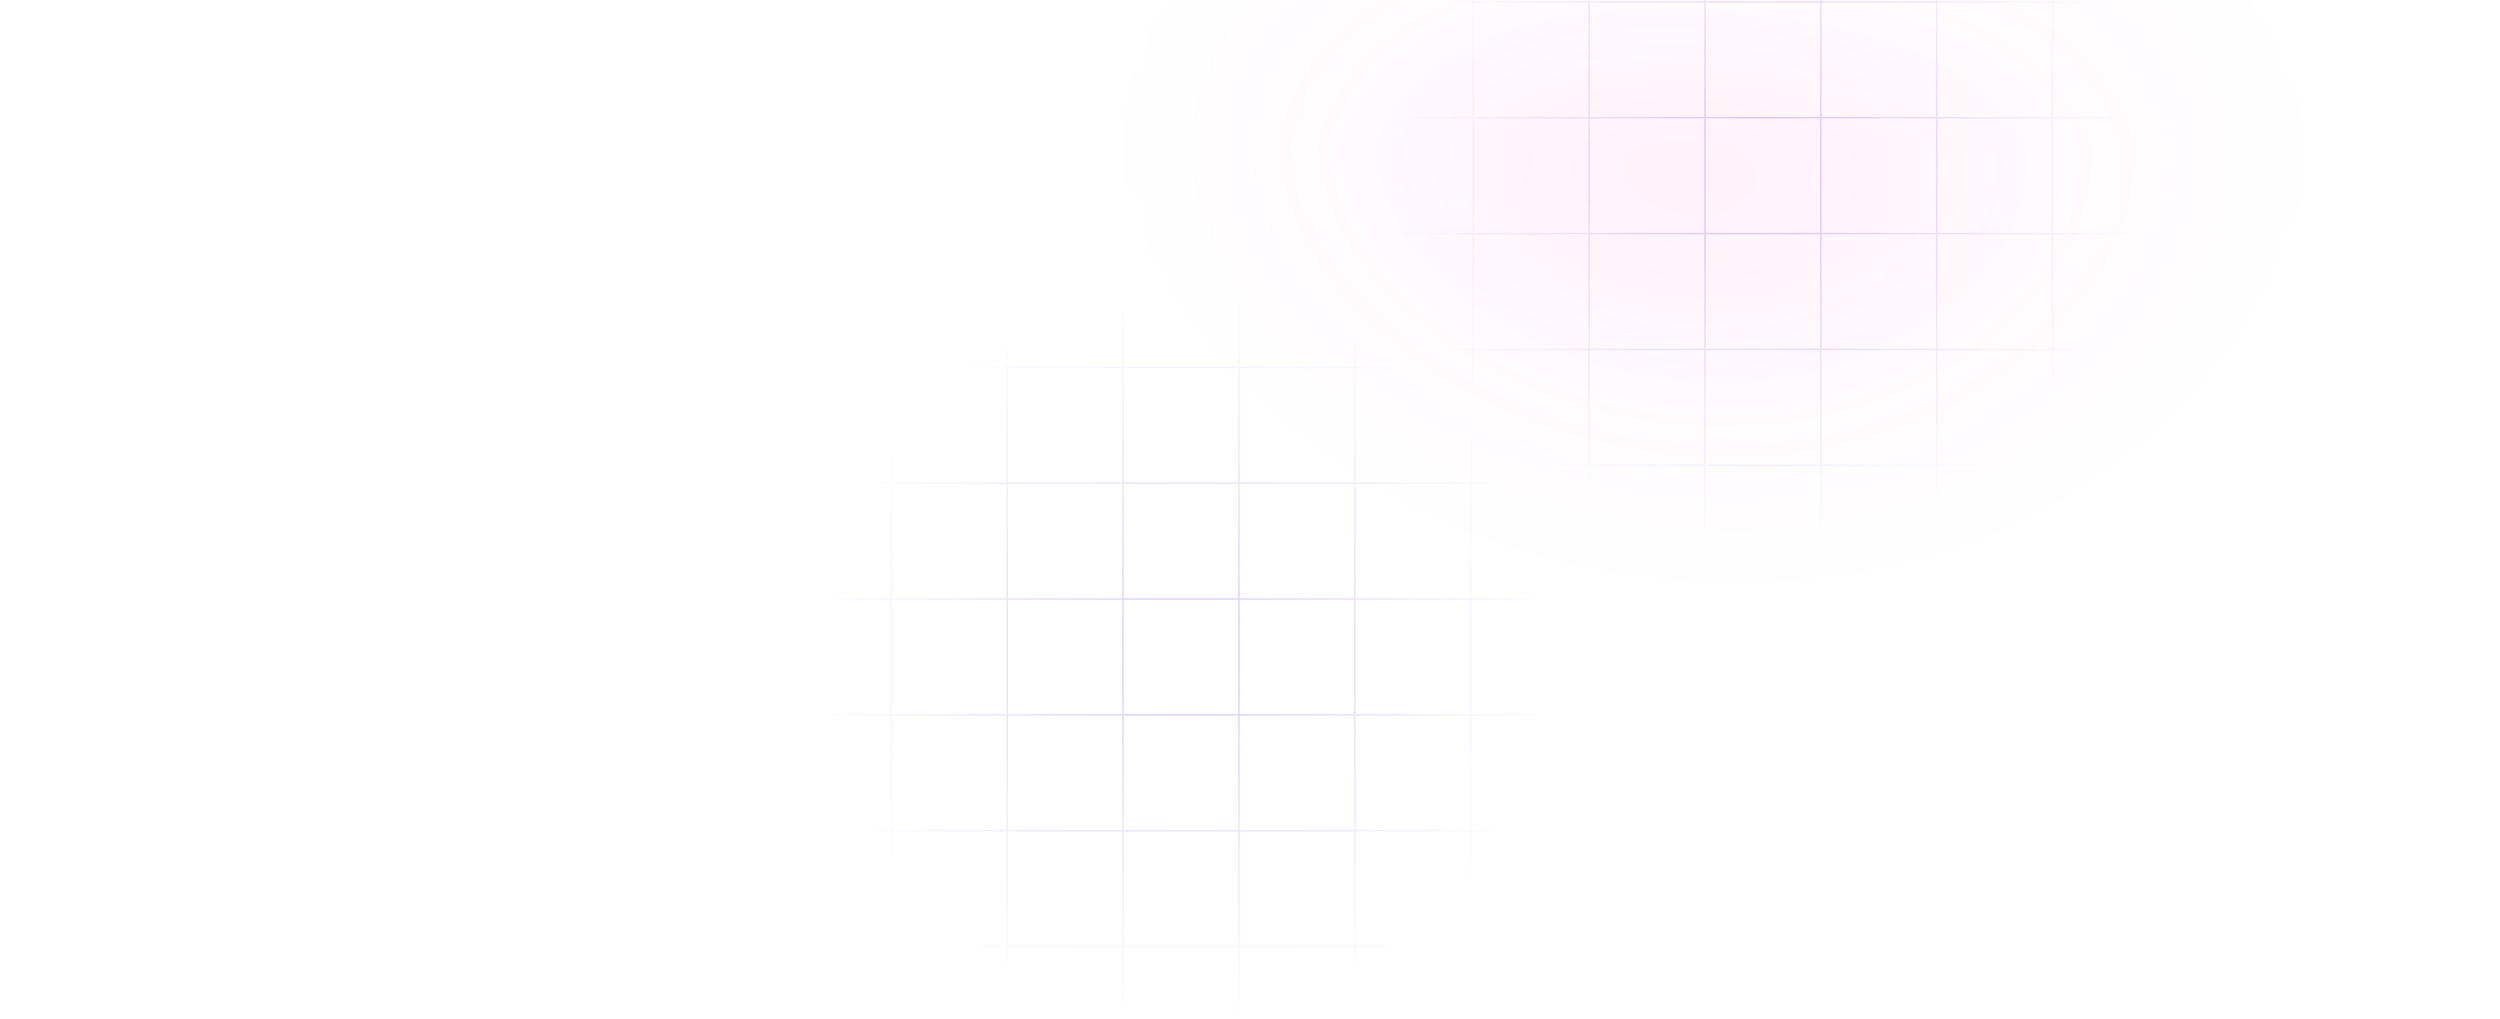
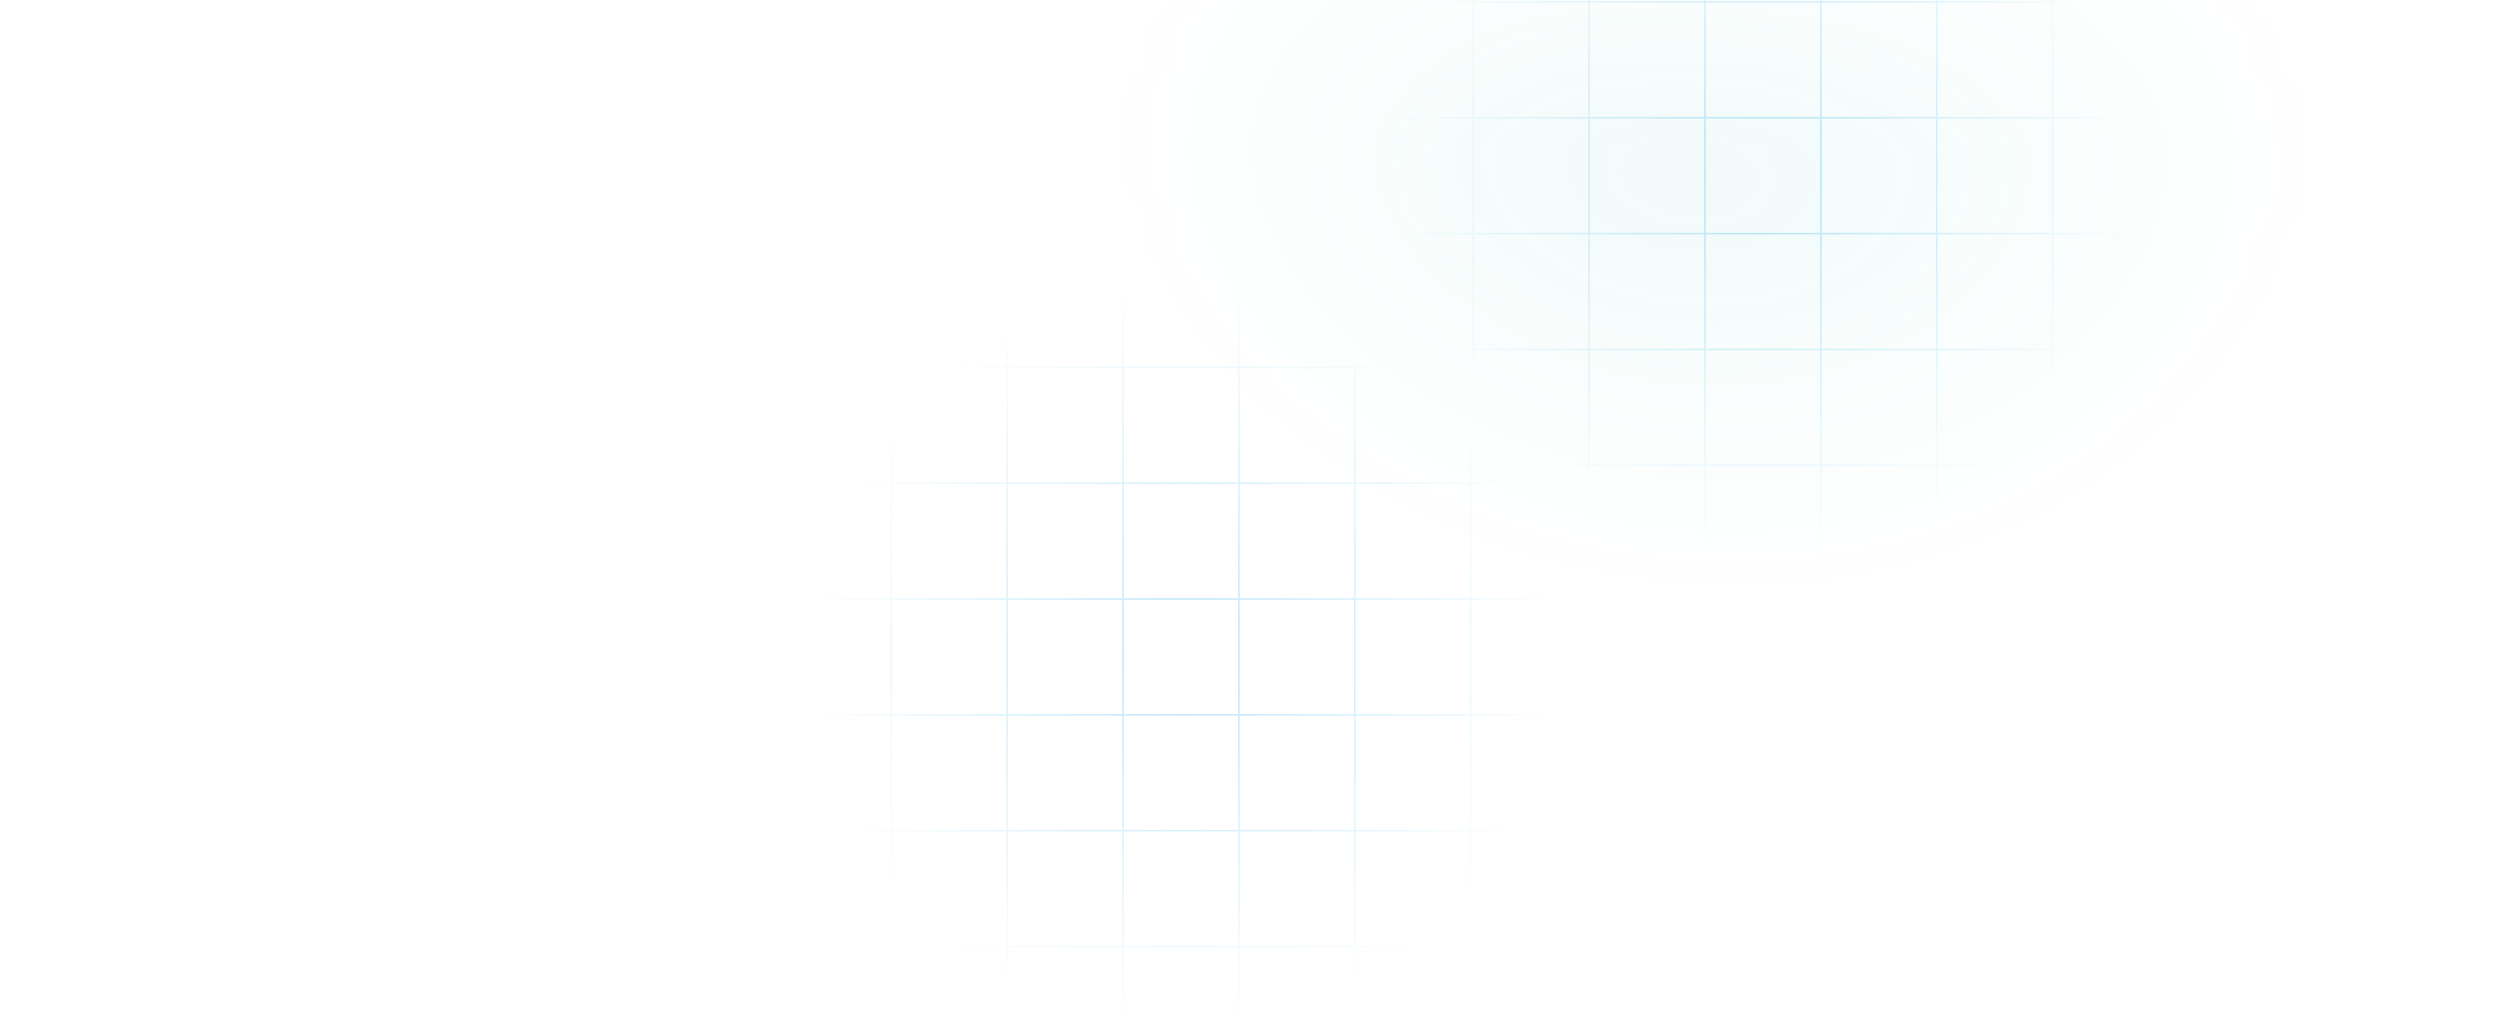
<svg xmlns="http://www.w3.org/2000/svg" fill="none" viewBox="0 147.552 1589.484 647.448" style="max-height: 500px" width="1589.484" height="647.448">
  <mask height="795" width="1572" y="0" x="0" maskUnits="userSpaceOnUse" style="mask-type:alpha" id="mask0_340_660">
    <rect fill="#D9D9D9" height="795" width="1572" />
  </mask>
  <g mask="url(#mask0_340_660)">
    <path fill="url(#paint0_radial_340_660)" d="M862.574 -54.912V0.955L808.953 0.955L808.953 1.955L862.574 1.955V74.609H808.953L808.953 75.609H862.574V148.264H808.953L808.953 149.264H862.574V221.918H808.953L808.953 222.918H862.574V295.572H808.953L808.953 296.572H862.574V369.227H808.953L808.953 370.227H862.574V442.881H808.953L808.953 443.881H862.574V516.535H808.953L808.953 517.535H862.574V573.404H863.574V517.535H936.23V573.404H937.23V517.535H1009.88V573.404H1010.88V517.535H1083.53V573.404H1084.53V517.535L1157.19 517.535V573.404H1158.19V517.535H1230.85V573.404H1231.85V517.535H1304.5V573.404H1305.5V517.535H1378.15V573.404H1379.15V517.535H1437.27V516.535H1379.15V443.881H1437.27V442.881H1379.15V370.227H1437.27V369.227H1379.15V296.572H1437.27V295.572H1379.15V222.918H1437.27V221.918H1379.15V149.264H1437.27V148.264H1379.15V75.609H1437.27V74.609H1379.15V1.955L1437.27 1.955V0.955L1379.15 0.955V-54.912H1378.15V0.955H1305.5V-54.912H1304.5V0.955L1231.85 0.955V-54.912H1230.85V0.955L1158.19 0.955V-54.912H1157.19V0.955L1084.53 0.955V-54.912H1083.53V0.955L1010.88 0.955V-54.912H1009.88V0.955L937.23 0.955V-54.912H936.23V0.955H863.574V-54.912H862.574ZM1378.15 516.535V443.881H1305.5V516.535H1378.15ZM1304.5 516.535V443.881H1231.85V516.535H1304.5ZM1230.85 516.535V443.881H1158.19V516.535H1230.85ZM1157.19 516.535V443.881H1084.53V516.535L1157.19 516.535ZM1083.53 516.535V443.881H1010.88V516.535H1083.53ZM1009.88 516.535V443.881H937.23V516.535H1009.88ZM936.23 516.535V443.881H863.574V516.535H936.23ZM936.23 442.881H863.574V370.227H936.23V442.881ZM1009.88 442.881H937.23V370.227H1009.88V442.881ZM1083.53 442.881H1010.88V370.227H1083.53V442.881ZM1157.19 442.881H1084.53V370.227H1157.19V442.881ZM1230.85 442.881H1158.19V370.227H1230.85V442.881ZM1304.5 442.881H1231.85V370.227H1304.5V442.881ZM1378.15 442.881H1305.5V370.227H1378.15V442.881ZM1378.15 369.227V296.572H1305.5V369.227H1378.15ZM1304.5 369.227V296.572H1231.85V369.227H1304.5ZM1230.85 369.227V296.572H1158.19V369.227H1230.85ZM1157.19 369.227V296.572H1084.53V369.227H1157.19ZM1083.53 369.227V296.572H1010.88V369.227H1083.53ZM1009.88 369.227V296.572H937.23V369.227H1009.88ZM936.23 369.227V296.572H863.574V369.227H936.23ZM936.23 295.572H863.574V222.918H936.23V295.572ZM1009.88 295.572H937.23V222.918H1009.88V295.572ZM1083.53 295.572H1010.88V222.918H1083.53V295.572ZM1157.19 295.572H1084.53V222.918H1157.19V295.572ZM1230.85 295.572H1158.19V222.918H1230.85V295.572ZM1304.5 295.572H1231.85V222.918H1304.5V295.572ZM1378.15 295.572H1305.5V222.918H1378.15V295.572ZM1378.15 221.918V149.264H1305.5V221.918H1378.15ZM1304.5 221.918V149.264L1231.85 149.264V221.918H1304.5ZM1230.85 221.918V149.264H1158.19V221.918H1230.85ZM1157.19 221.918V149.264H1084.53V221.918H1157.19ZM1083.53 221.918V149.264H1010.88V221.918H1083.53ZM1009.88 221.918V149.264L937.23 149.264V221.918H1009.88ZM936.23 221.918V149.264H863.574V221.918H936.23ZM936.23 148.264H863.574V75.609H936.23V148.264ZM1009.88 148.264L937.23 148.264V75.609L1009.88 75.609V148.264ZM1083.53 148.264H1010.88V75.609H1083.53V148.264ZM1157.19 148.264H1084.53V75.609H1157.19V148.264ZM1230.85 148.264H1158.19V75.609H1230.85V148.264ZM1304.5 148.264L1231.85 148.264V75.609L1304.5 75.609V148.264ZM1378.15 148.264H1305.5V75.609H1378.15V148.264ZM1378.15 74.609V1.955H1305.5V74.609H1378.15ZM1304.5 74.609V1.955L1231.85 1.955V74.609L1304.5 74.609ZM1230.85 74.609V1.955L1158.19 1.955V74.609H1230.85ZM1157.19 74.609V1.955L1084.53 1.955V74.609H1157.19ZM1083.53 74.609V1.955L1010.88 1.955V74.609H1083.53ZM1009.88 74.609V1.955L937.23 1.955V74.609L1009.88 74.609ZM936.23 74.609V1.955H863.574V74.609H936.23Z" clip-rule="evenodd" fill-rule="evenodd" />
    <path fill="url(#paint1_radial_340_660)" d="M492.574 251.088V306.955L438.953 306.955L438.953 307.955L492.574 307.955V380.609H438.953L438.953 381.609H492.574V454.264H438.953L438.953 455.264H492.574V527.918H438.953L438.953 528.918H492.574V601.572H438.953L438.953 602.572H492.574V675.227H438.953L438.953 676.227H492.574V748.881H438.953L438.953 749.881H492.574V822.535H438.953L438.953 823.535H492.574V879.404H493.574V823.535H566.23V879.404H567.23V823.535H639.878V879.404H640.878V823.535H713.535V879.404H714.535V823.535L787.191 823.535V879.404H788.191V823.535H860.847V879.404H861.847V823.535H934.496V879.404H935.496V823.535H1008.15V879.404H1009.15V823.535H1067.27V822.535H1009.15V749.881H1067.27V748.881H1009.15V676.227H1067.27V675.227H1009.15V602.572H1067.27V601.572H1009.15V528.918H1067.27V527.918H1009.15V455.264H1067.27V454.264H1009.15V381.609H1067.27V380.609H1009.15V307.955L1067.27 307.955V306.955L1009.15 306.955V251.088H1008.15V306.955H935.496V251.088H934.496V306.955L861.847 306.955V251.088H860.847V306.955L788.191 306.955V251.088H787.191V306.955L714.535 306.955V251.088H713.535V306.955L640.878 306.955V251.088H639.878V306.955L567.23 306.955V251.088H566.23V306.955H493.574V251.088H492.574ZM1008.15 822.535V749.881H935.496V822.535H1008.15ZM934.496 822.535V749.881H861.847V822.535H934.496ZM860.847 822.535V749.881H788.191V822.535H860.847ZM787.191 822.535V749.881H714.535V822.535L787.191 822.535ZM713.535 822.535V749.881H640.878V822.535H713.535ZM639.878 822.535V749.881H567.23V822.535H639.878ZM566.23 822.535V749.881H493.574V822.535H566.23ZM566.23 748.881H493.574V676.227H566.23V748.881ZM639.878 748.881H567.23V676.227H639.878V748.881ZM713.535 748.881H640.878V676.227H713.535V748.881ZM787.191 748.881H714.535V676.227H787.191V748.881ZM860.847 748.881H788.191V676.227H860.847V748.881ZM934.496 748.881H861.847V676.227H934.496V748.881ZM1008.15 748.881H935.496V676.227H1008.15V748.881ZM1008.15 675.227V602.572H935.496V675.227H1008.15ZM934.496 675.227V602.572H861.847V675.227H934.496ZM860.847 675.227V602.572H788.191V675.227H860.847ZM787.191 675.227V602.572H714.535V675.227H787.191ZM713.535 675.227V602.572H640.878V675.227H713.535ZM639.878 675.227V602.572H567.23V675.227H639.878ZM566.23 675.227V602.572H493.574V675.227H566.23ZM566.23 601.572H493.574V528.918H566.23V601.572ZM639.878 601.572H567.23V528.918H639.878V601.572ZM713.535 601.572H640.878V528.918H713.535V601.572ZM787.191 601.572H714.535V528.918H787.191V601.572ZM860.847 601.572H788.191V528.918H860.847V601.572ZM934.496 601.572H861.847V528.918H934.496V601.572ZM1008.15 601.572H935.496V528.918H1008.15V601.572ZM1008.15 527.918V455.264H935.496V527.918H1008.15ZM934.496 527.918V455.264L861.847 455.264V527.918H934.496ZM860.847 527.918V455.264H788.191V527.918H860.847ZM787.191 527.918V455.264H714.535V527.918H787.191ZM713.535 527.918V455.264H640.878V527.918H713.535ZM639.878 527.918V455.264L567.23 455.264V527.918H639.878ZM566.23 527.918V455.264H493.574V527.918H566.23ZM566.23 454.264H493.574V381.609H566.23V454.264ZM639.878 454.264L567.23 454.264V381.609L639.878 381.609V454.264ZM713.535 454.264H640.878V381.609H713.535V454.264ZM787.191 454.264H714.535V381.609H787.191V454.264ZM860.847 454.264H788.191V381.609H860.847V454.264ZM934.496 454.264L861.847 454.264V381.609L934.496 381.609V454.264ZM1008.15 454.264H935.496V381.609H1008.15V454.264ZM1008.15 380.609V307.955H935.496V380.609H1008.15ZM934.496 380.609V307.955L861.847 307.955V380.609L934.496 380.609ZM860.847 380.609V307.955L788.191 307.955V380.609H860.847ZM787.191 380.609V307.955L714.535 307.955V380.609H787.191ZM713.535 380.609V307.955L640.878 307.955V380.609H713.535ZM639.878 380.609V307.955L567.23 307.955V380.609L639.878 380.609ZM566.23 380.609V307.955H493.574V380.609H566.23Z" clip-rule="evenodd" fill-rule="evenodd" />
    <g filter="url(#filter0_f_340_660)" opacity="0.4">
      <ellipse fill-opacity="0.23" fill="url(#paint2_linear_340_660)" transform="rotate(-157.304 1097.67 90.2204)" ry="262.262" rx="278.006" cy="90.22" cx="1097.67" />
    </g>
    <g filter="url(#filter1_f_340_660)" opacity="0.4">
-       <ellipse fill="#8244FF" transform="rotate(46.3553 645.778 -170.165)" ry="211.851" rx="362.917" cy="-170.165" cx="645.778" />
+       <ellipse fill="#0ea5e9" transform="rotate(46.3553 645.778 -170.165)" ry="211.851" rx="362.917" cy="-170.165" cx="645.778" />
    </g>
  </g>
  <defs>
    <filter color-interpolation-filters="sRGB" filterUnits="userSpaceOnUse" height="917.463" width="939.586" y="-368.511" x="627.875" id="filter0_f_340_660">
      <feFlood result="BackgroundImageFix" flood-opacity="0" />
      <feBlend result="shape" in2="BackgroundImageFix" in="SourceGraphic" mode="normal" />
      <feGaussianBlur result="effect1_foregroundBlur_340_660" stdDeviation="97" />
    </filter>
    <filter color-interpolation-filters="sRGB" filterUnits="userSpaceOnUse" height="1209.27" width="1195.42" y="-774.799" x="48.07" id="filter1_f_340_660">
      <feFlood result="BackgroundImageFix" flood-opacity="0" />
      <feBlend result="shape" in2="BackgroundImageFix" in="SourceGraphic" mode="normal" />
      <feGaussianBlur result="effect1_foregroundBlur_340_660" stdDeviation="152" />
    </filter>
    <radialGradient gradientTransform="translate(1123.11 259.246) rotate(90) scale(238.243)" gradientUnits="userSpaceOnUse" r="1" cy="0" cx="0" id="paint0_radial_340_660">
-       <stop stop-opacity="0.29" stop-color="#8244FF" />
-       <stop stop-opacity="0" stop-color="#8244FF" offset="1" />
+       <stop stop-opacity="0.29" stop-color="#0ea5e9" />
+       <stop stop-opacity="0" stop-color="#0ea5e9" offset="1" />
    </radialGradient>
    <radialGradient gradientTransform="translate(753.111 565.246) rotate(90) scale(238.243)" gradientUnits="userSpaceOnUse" r="1" cy="0" cx="0" id="paint1_radial_340_660">
-       <stop stop-opacity="0.29" stop-color="#8244FF" />
-       <stop stop-opacity="0" stop-color="#8244FF" offset="1" />
+       <stop stop-opacity="0.29" stop-color="#0ea5e9" />
+       <stop stop-opacity="0" stop-color="#0ea5e9" offset="1" />
    </radialGradient>
    <linearGradient gradientUnits="userSpaceOnUse" y2="384.088" x2="1240.56" y1="-139.487" x1="1356.37" id="paint2_linear_340_660">
-       <stop stop-color="#F926AE" />
-       <stop stop-color="#F926AE" offset="0.219" />
-       <stop stop-opacity="0" stop-color="#F926AE" offset="1" />
+       <stop stop-color="#14b8a6" />
+       <stop stop-color="#14b8a6" offset="0.219" />
+       <stop stop-opacity="0" stop-color="#14b8a6" offset="1" />
    </linearGradient>
  </defs>
</svg>
